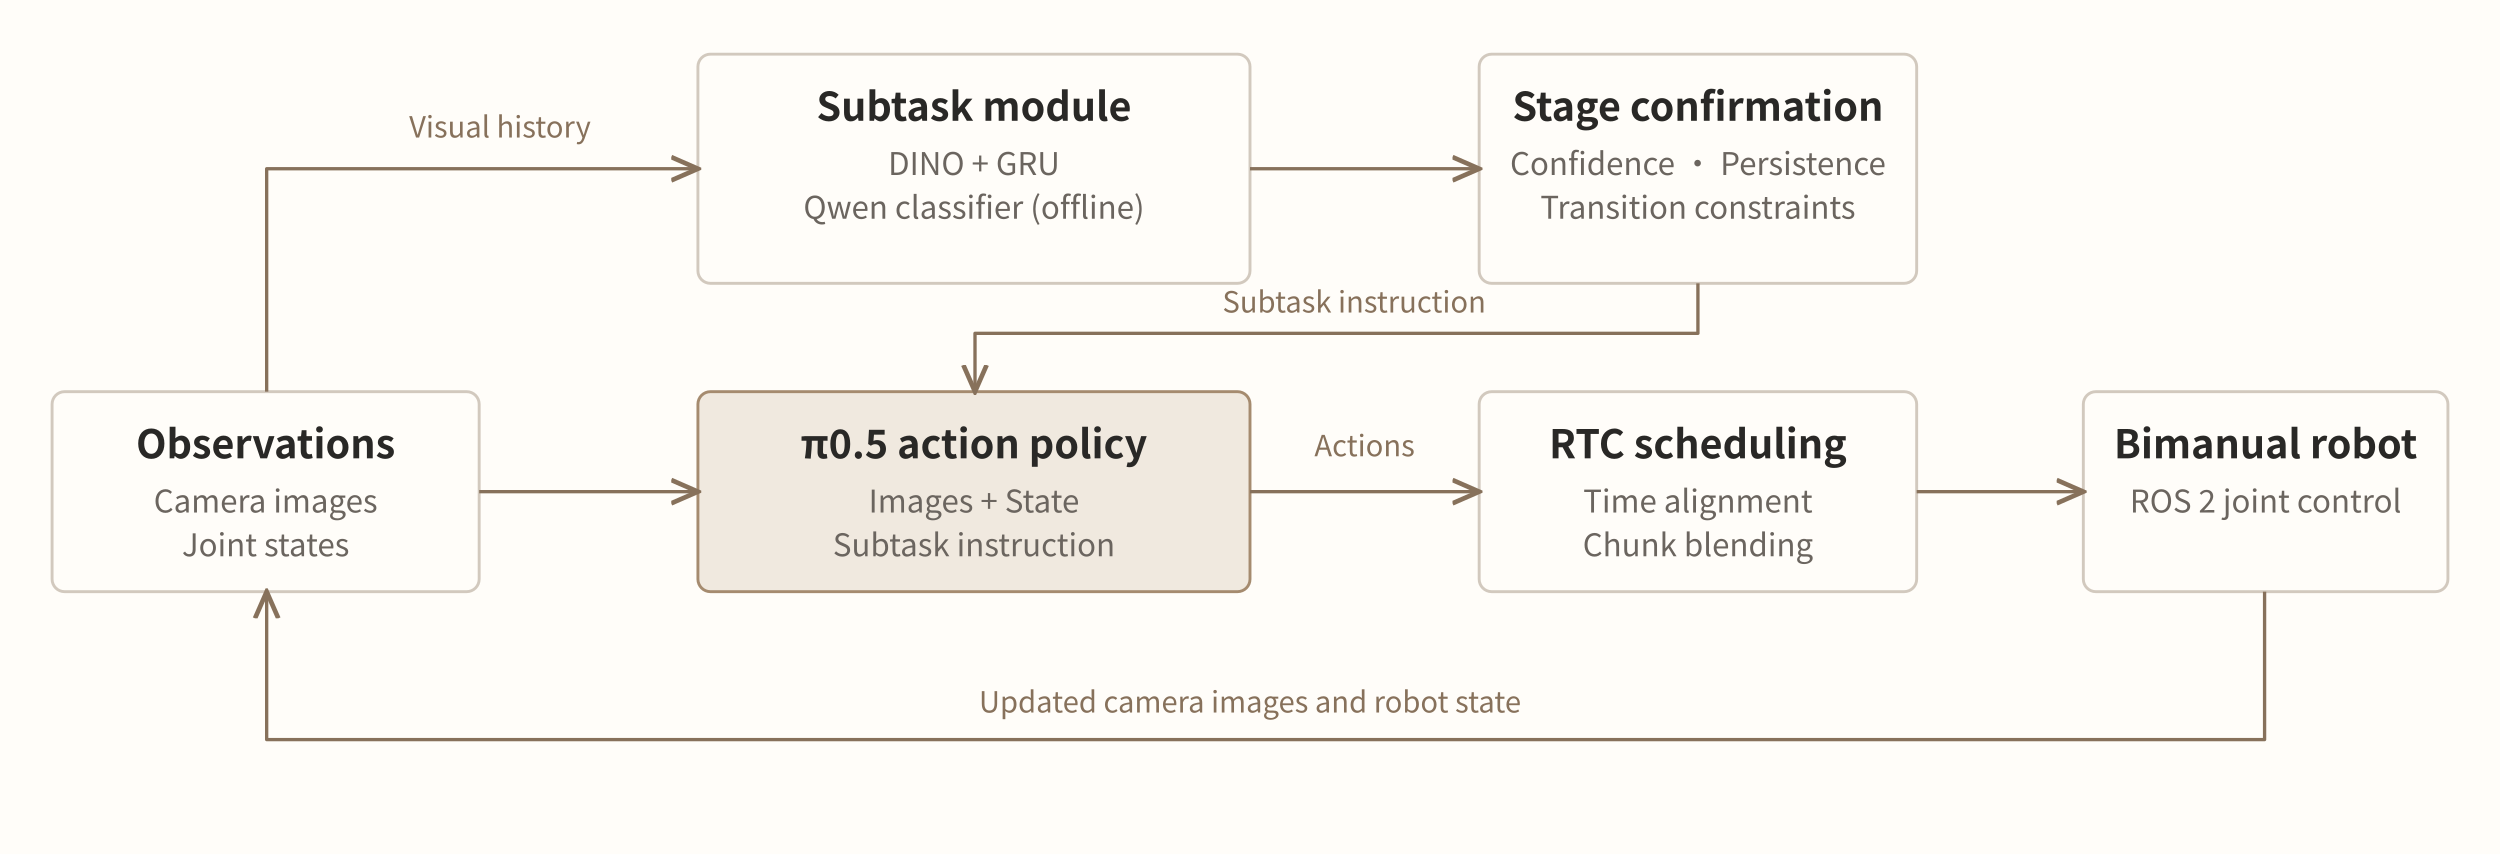
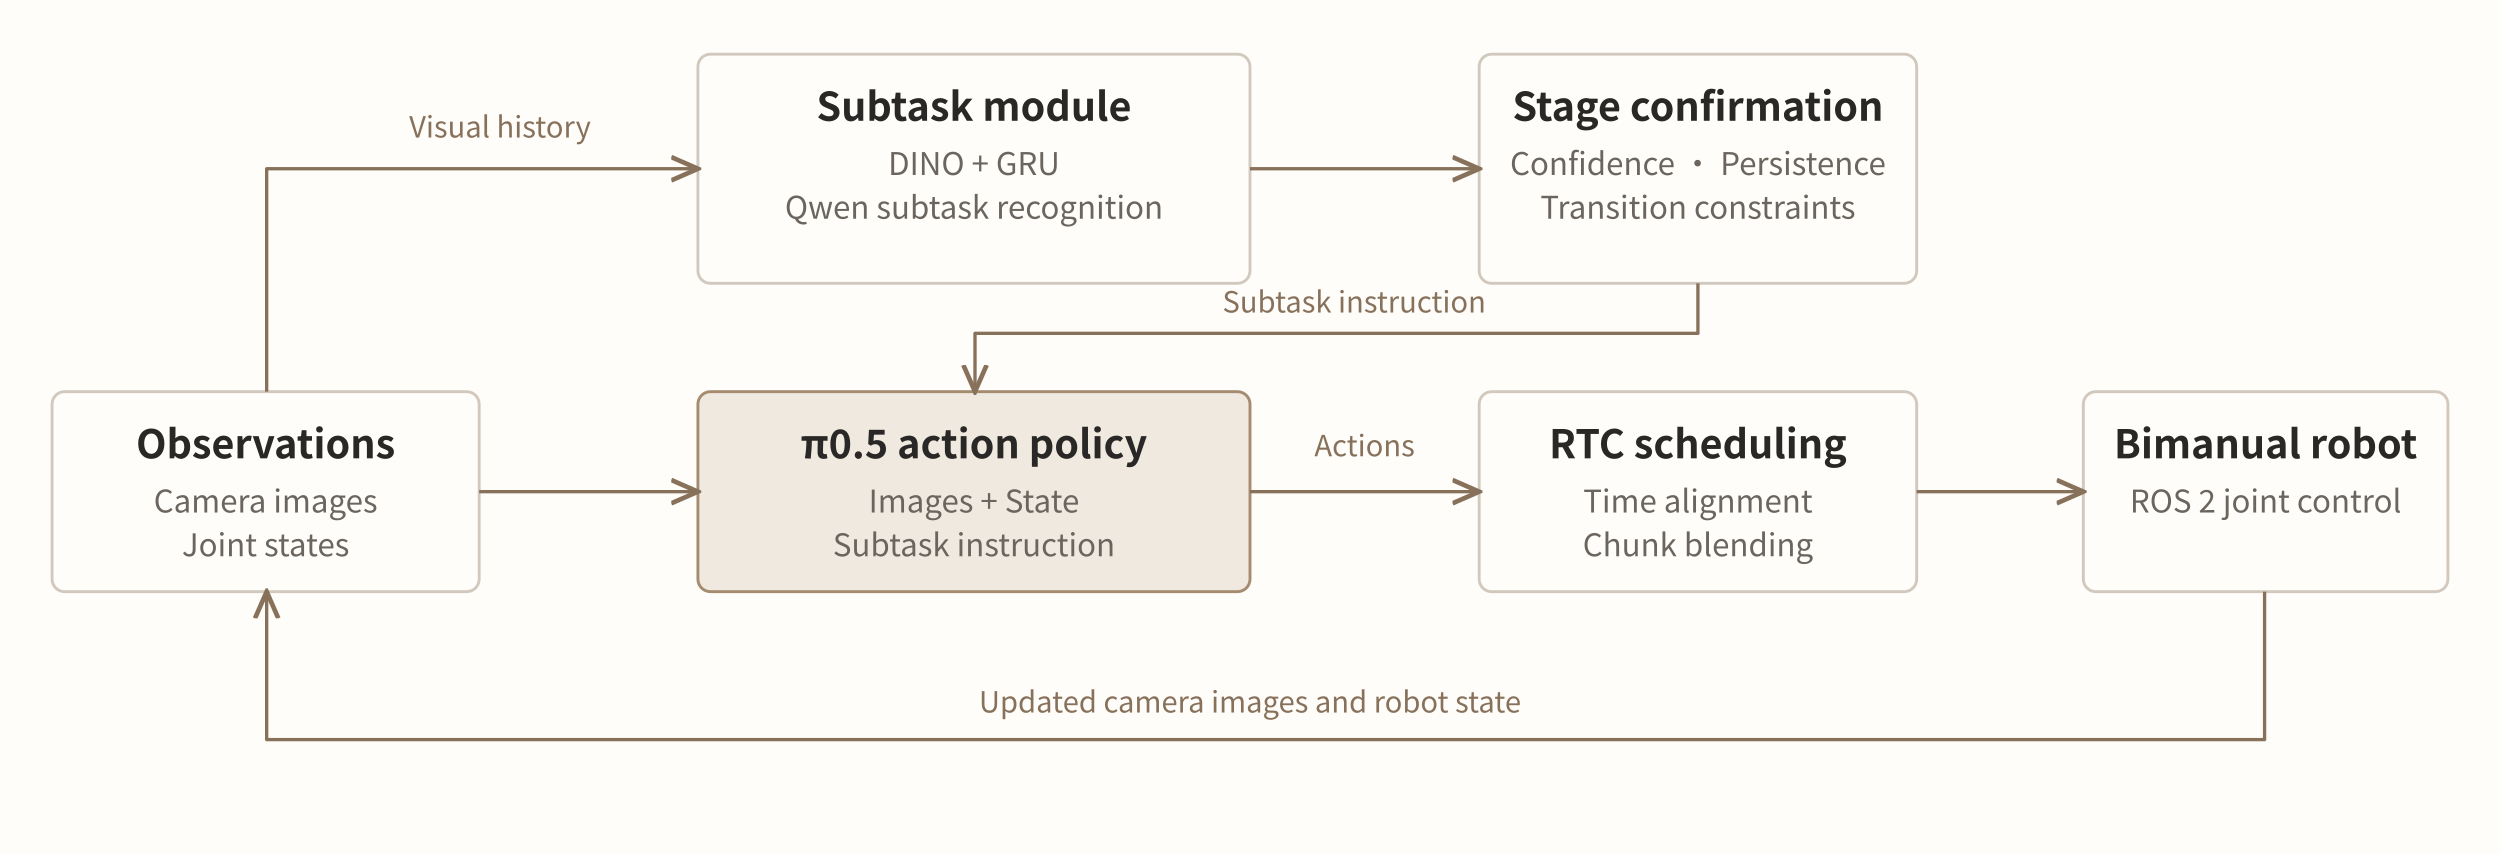
<svg xmlns="http://www.w3.org/2000/svg" width="1200" height="410" viewBox="0 0 1200 410" role="img">
  <defs>
    <marker id="arrow" markerWidth="9" markerHeight="9" refX="8" refY="4.5" orient="auto">
      <path d="M0 1 L8 4.5 L0 8" fill="none" stroke="#87715b" stroke-width="1.4" />
    </marker>
  </defs>
  <rect width="1200" height="410" fill="#fffdf9" />
  <style>text{font-family:'Noto Sans CJK SC','Microsoft YaHei',Arial,sans-serif;fill:#292826}.sub{font-size:15px;fill:#6b655f}.label{font-size:14px;fill:#87715b}.title{font-size:19px;font-weight:600}</style>
  <rect x="25" y="188" width="205" height="96" rx="6" fill="#fffdf9" stroke="#d2c9be" stroke-width="1.4" />
  <text x="127.5" y="220" text-anchor="middle" class="title">Observations</text>
  <text x="127.5" y="246" text-anchor="middle" class="sub">Camera images</text>
  <text x="127.5" y="267" text-anchor="middle" class="sub">Joint states</text>
  <rect x="335" y="26" width="265" height="110" rx="6" fill="#fffdf9" stroke="#d2c9be" stroke-width="1.4" />
  <text x="467.5" y="58" text-anchor="middle" class="title">Subtask module</text>
  <text x="467.5" y="84" text-anchor="middle" class="sub">DINO + GRU</text>
-   <text x="467.5" y="105" text-anchor="middle" class="sub">Qwen classifier (offline)</text>
+   <text x="467.5" y="105" text-anchor="middle" class="sub">Qwen subtask recognition</text>
  <rect x="710" y="26" width="210" height="110" rx="6" fill="#fffdf9" stroke="#d2c9be" stroke-width="1.4" />
  <text x="815.0" y="58" text-anchor="middle" class="title">Stage confirmation</text>
  <text x="815.0" y="84" text-anchor="middle" class="sub">Confidence · Persistence</text>
  <text x="815.0" y="105" text-anchor="middle" class="sub">Transition constraints</text>
  <rect x="335" y="188" width="265" height="96" rx="6" fill="#f0e9df" stroke="#a58b6f" stroke-width="1.4" />
  <text x="467.5" y="220" text-anchor="middle" class="title">π0.5 action policy</text>
  <text x="467.5" y="246" text-anchor="middle" class="sub">Images + State</text>
  <text x="467.5" y="267" text-anchor="middle" class="sub">Subtask instruction</text>
  <rect x="710" y="188" width="210" height="96" rx="6" fill="#fffdf9" stroke="#d2c9be" stroke-width="1.4" />
  <text x="815.0" y="220" text-anchor="middle" class="title">RTC scheduling</text>
  <text x="815.0" y="246" text-anchor="middle" class="sub">Time alignment</text>
  <text x="815.0" y="267" text-anchor="middle" class="sub">Chunk blending</text>
  <rect x="1000" y="188" width="175" height="96" rx="6" fill="#fffdf9" stroke="#d2c9be" stroke-width="1.4" />
  <text x="1087.5" y="220" text-anchor="middle" class="title">Bimanual robot</text>
  <text x="1087.5" y="246" text-anchor="middle" class="sub">ROS 2 joint control</text>
  <path d="M230 236 H335" fill="none" stroke="#87715b" stroke-width="1.6" stroke-linejoin="round" marker-end="url(#arrow)" />
  <path d="M128 188 V81 H335" fill="none" stroke="#87715b" stroke-width="1.6" stroke-linejoin="round" marker-end="url(#arrow)" />
  <text x="240" y="66" text-anchor="middle" class="label">Visual history</text>
  <path d="M600 81 H710" fill="none" stroke="#87715b" stroke-width="1.6" stroke-linejoin="round" marker-end="url(#arrow)" />
  <path d="M815 136 V160 H468 V188" fill="none" stroke="#87715b" stroke-width="1.6" stroke-linejoin="round" marker-end="url(#arrow)" />
  <text x="650" y="150" text-anchor="middle" class="label">Subtask instruction</text>
  <path d="M600 236 H710" fill="none" stroke="#87715b" stroke-width="1.6" stroke-linejoin="round" marker-end="url(#arrow)" />
  <text x="655" y="219" text-anchor="middle" class="label">Actions</text>
  <path d="M920 236 H1000" fill="none" stroke="#87715b" stroke-width="1.6" stroke-linejoin="round" marker-end="url(#arrow)" />
  <path d="M1087 284 V355 H128 V284" fill="none" stroke="#87715b" stroke-width="1.6" stroke-linejoin="round" marker-end="url(#arrow)" />
  <text x="600" y="342" text-anchor="middle" class="label">Updated camera images and robot state</text>
</svg>
